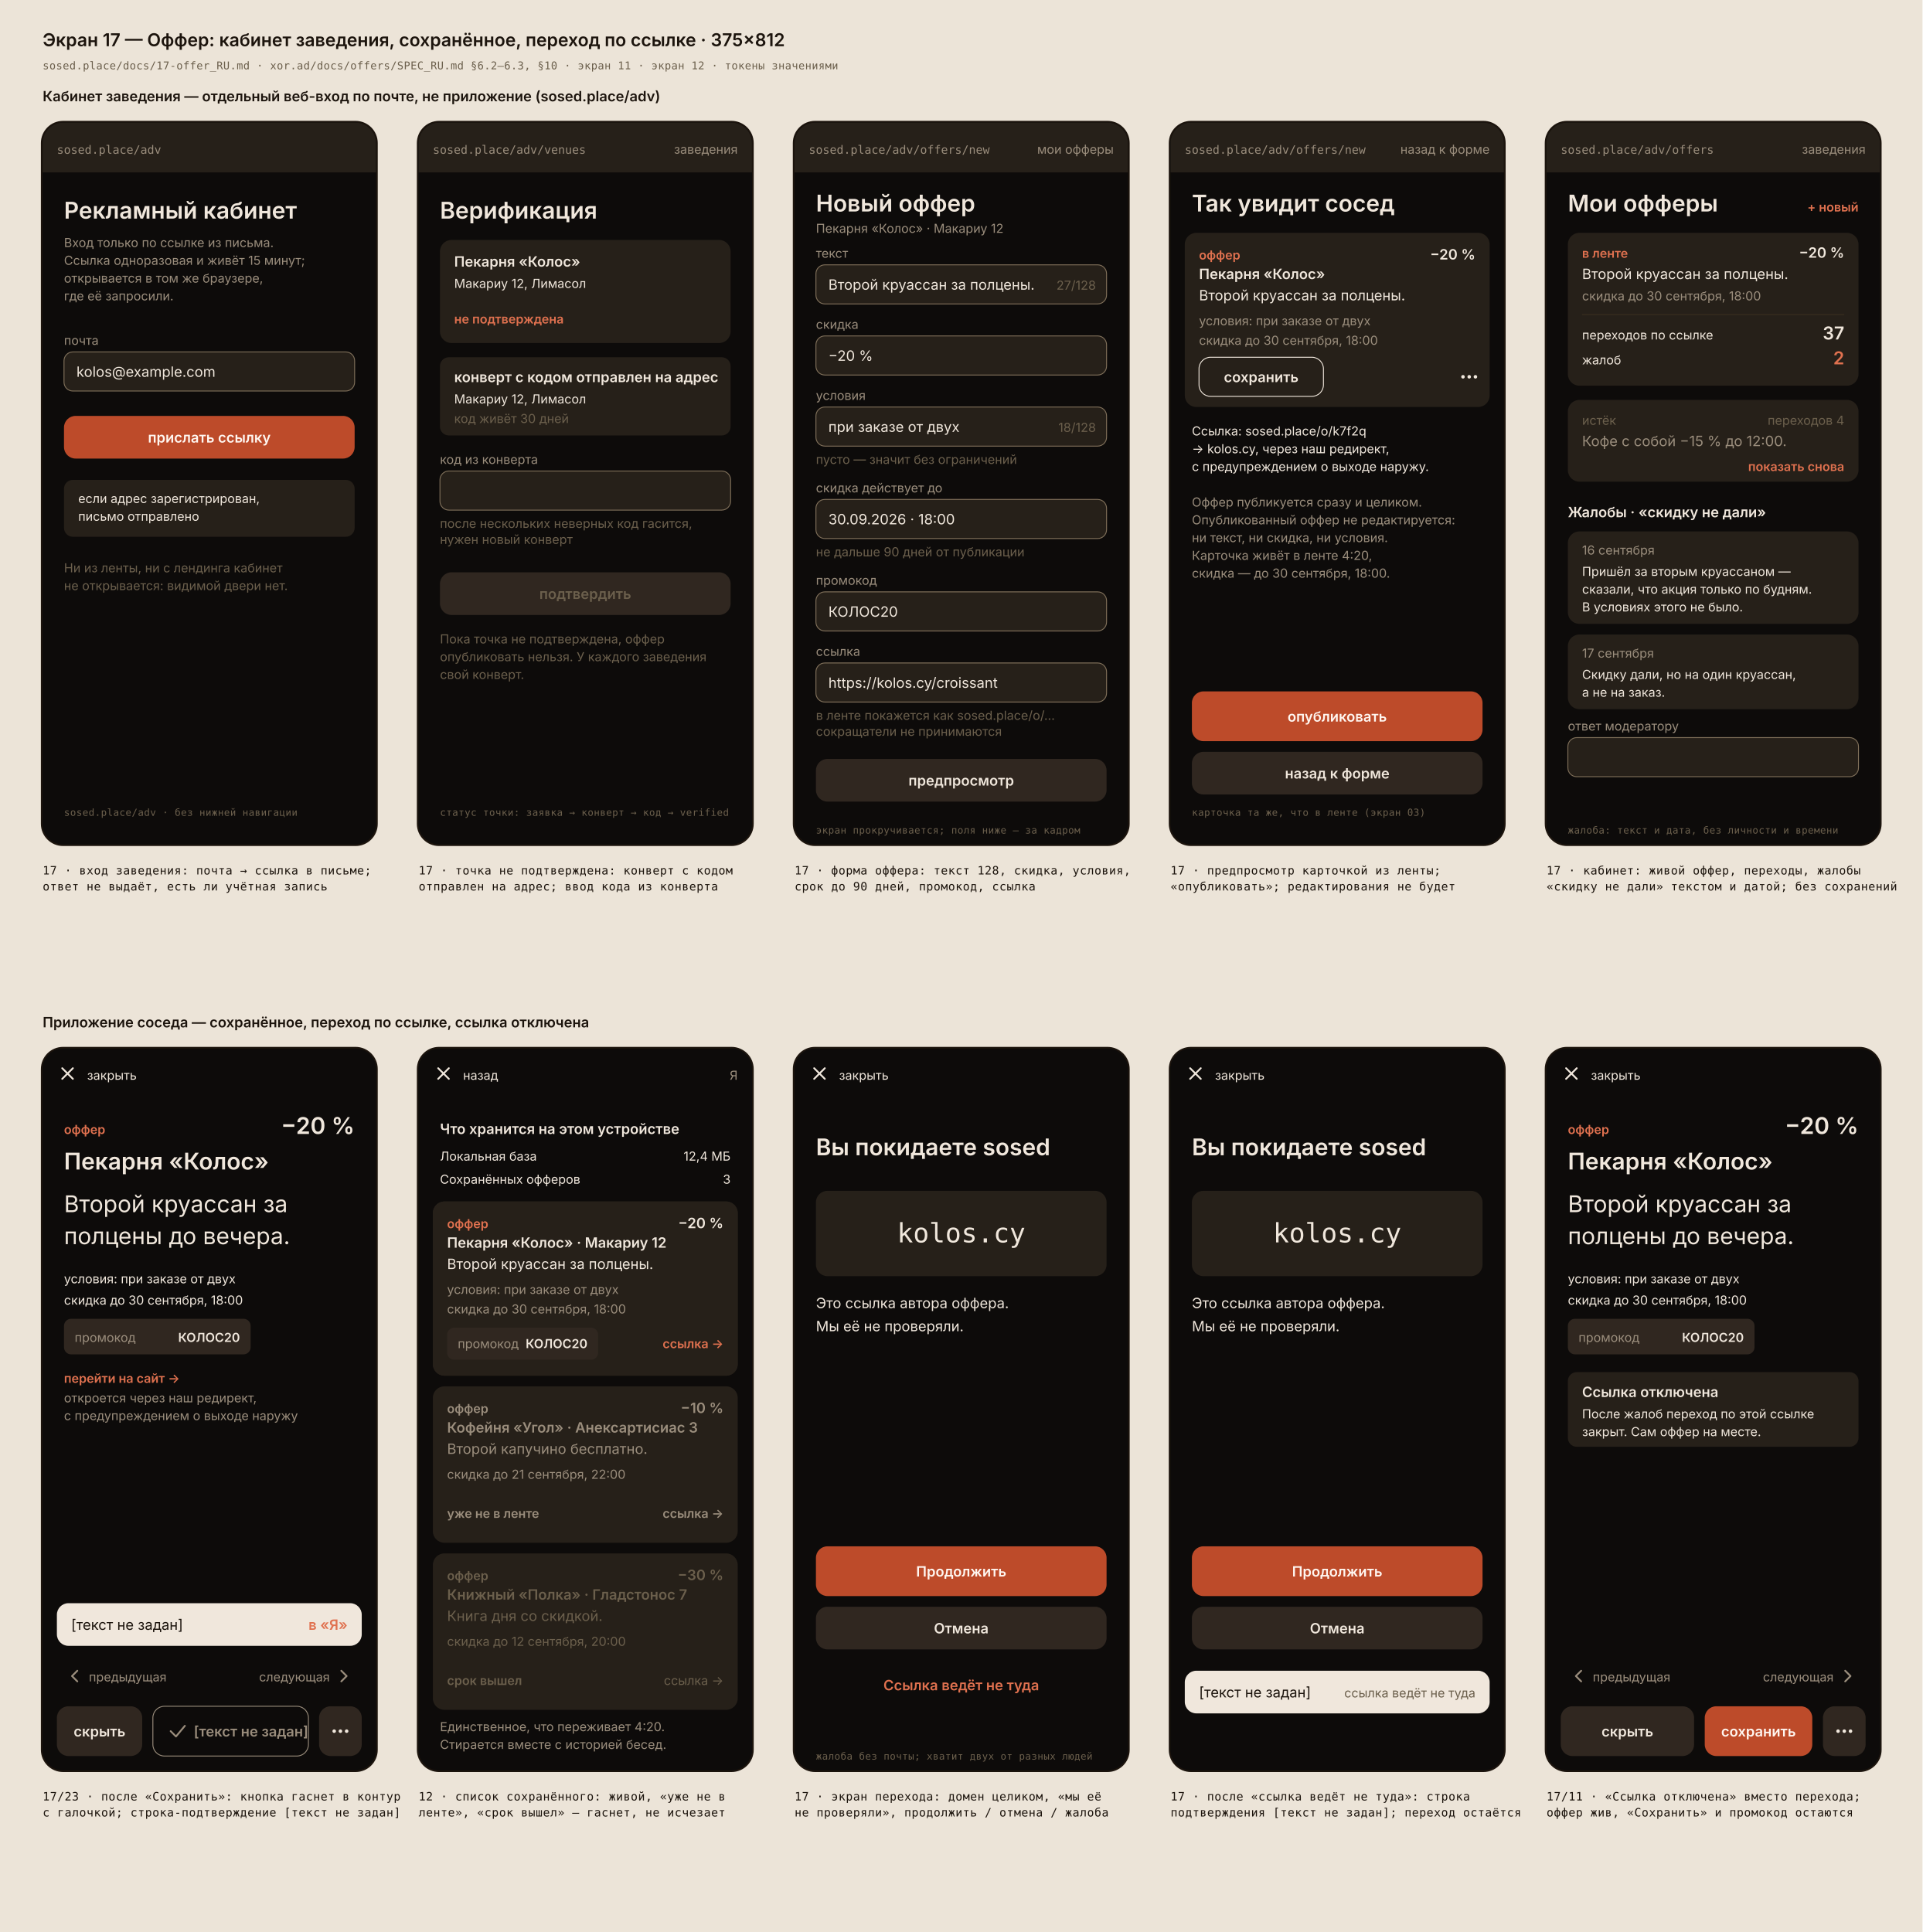
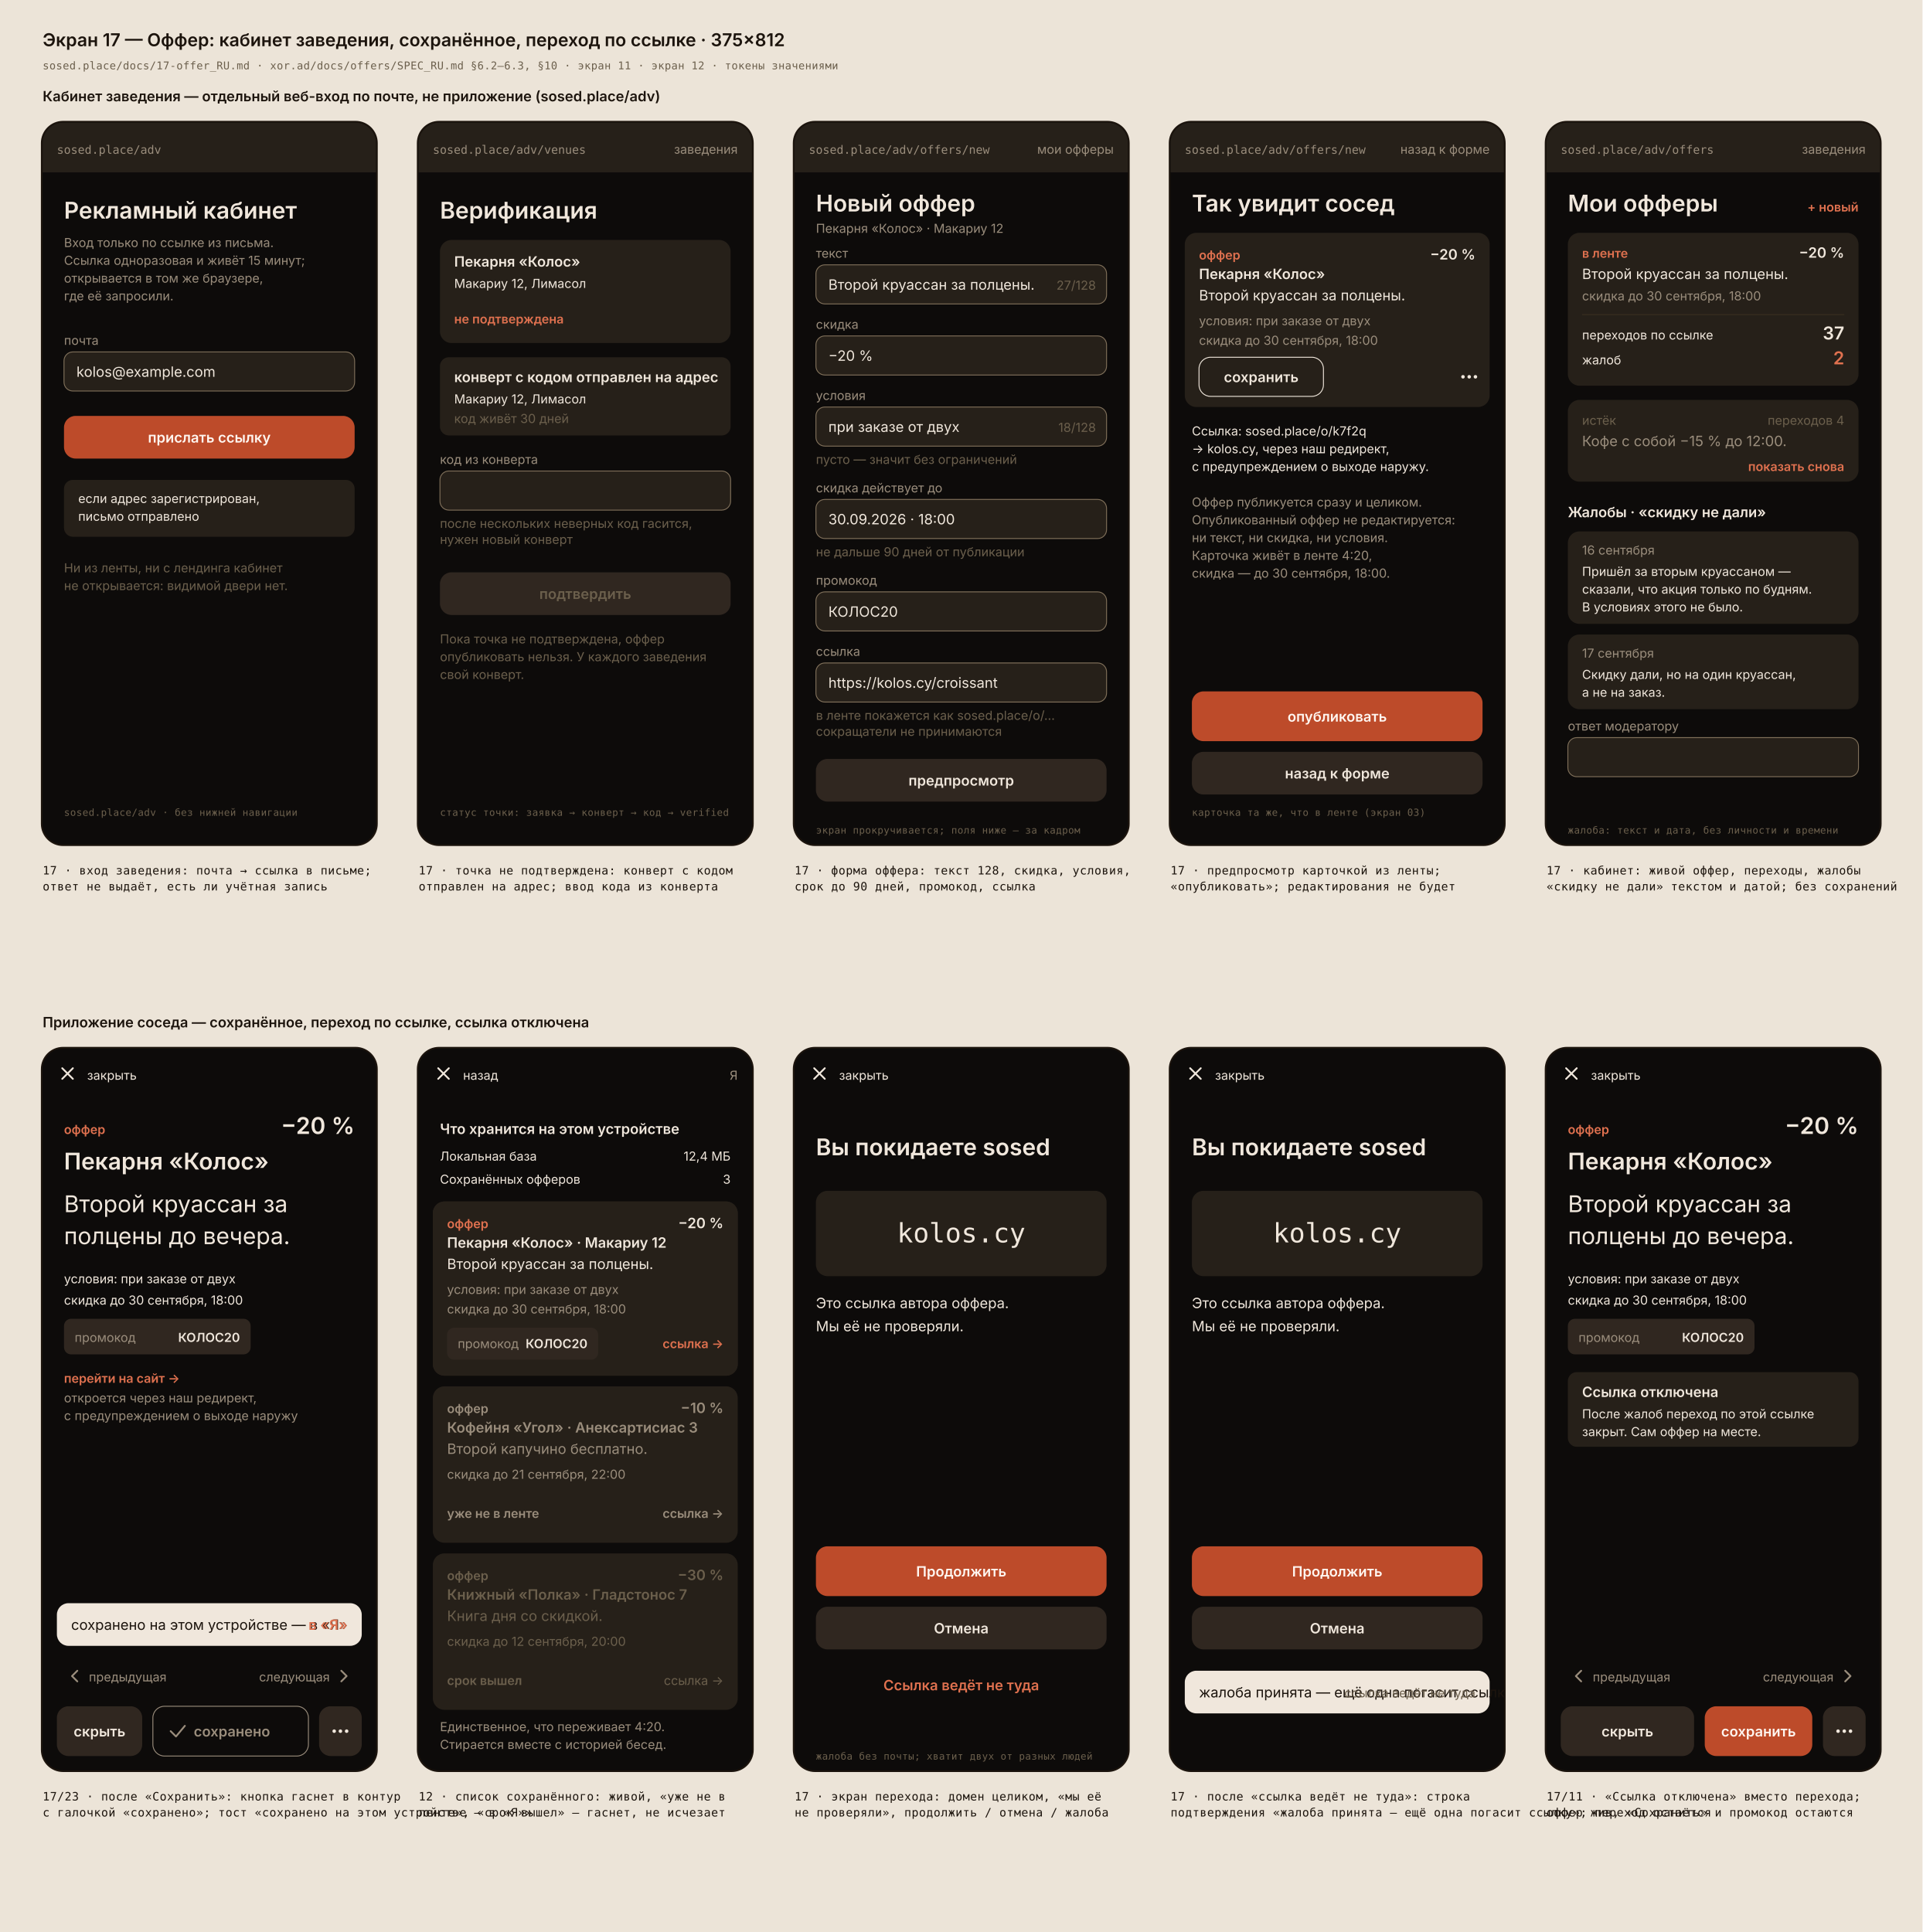
<svg xmlns="http://www.w3.org/2000/svg" width="2163" height="2174" viewBox="0 0 2163 2174">
  <style>
    @font-face { font-family: "Golos Text"; font-weight: 400 600; unicode-range: U+0000-00FF, U+2000-206F, U+2190-21FF, U+2700-27BF;
      src: url(/fonts/q5uCsoe9Lv5t7Meb31EcExN8hA.woff2) format("woff2"); }
    @font-face { font-family: "Golos Text"; font-weight: 400 600; unicode-range: U+0400-04FF;
      src: url(/fonts/q5uCsoe9Lv5t7Meb31EcEx58hLxR.woff2) format("woff2"); }
    @font-face { font-family: "JetBrains Mono"; font-weight: 400;
      src: url(/fonts/tDbv2o-flEEny0FZhsfKu5WU4zr3E_BX0PnT8RD8yKwBNntkaToggR7BYRbKPxDcwg.woff2) format("woff2"); }
    text { font-family: "Golos Text", Inter, system-ui, sans-serif; }
    .t16 { font-size: 16px; fill: #f0e7dc; }
    .t16b { font-size: 16px; font-weight: 600; fill: #f0e7dc; }
    .t14 { font-size: 14px; fill: #9a8d7c; }
    .t14fg { font-size: 14px; fill: #f0e7dc; }
    .t14b { font-size: 14px; font-weight: 600; fill: #f0e7dc; }
    .t18b { font-size: 20px; font-weight: 600; fill: #f0e7dc; }
    .t22b { font-size: 26px; font-weight: 600; fill: #f0e7dc; }
    .big { font-size: 26px; fill: #f0e7dc; }
    .acc { font-size: 14px; font-weight: 600; fill: #e0714f; }
    .domain { font-family: "JetBrains Mono", ui-monospace, monospace; font-size: 30px; fill: #f0e7dc; }
    .mono { font-family: "JetBrains Mono", ui-monospace, monospace; font-size: 13px; fill: #9a8d7c; }
    .cap { font-family: "JetBrains Mono", ui-monospace, monospace; font-size: 11px; fill: #6b5f4c; letter-spacing: 0.3px; }
    .capb { font-family: "JetBrains Mono", ui-monospace, monospace; font-size: 13px; fill: #1c140d; letter-spacing: 0.4px; }
    .sheet-title { font-size: 20px; font-weight: 600; fill: #1c140d; }
    .row-title { font-size: 16px; font-weight: 600; fill: #1c140d; }
</style>
  <rect width="2163" height="2174" style="fill:#ece4d8" />
  <text x="48" y="52" class="sheet-title">Экран 17 — Оффер: кабинет заведения, сохранённое, переход по ссылке · 375×812</text>
  <text x="48" y="78" class="cap" style="font-size:12px">sosed.place/docs/17-offer_RU.md · xor.ad/docs/offers/SPEC_RU.md §6.2–6.3, §10 · экран 11 · экран 12 · токены значениями</text>
  <text x="48" y="114" class="row-title">Кабинет заведения — отдельный веб-вход по почте, не приложение (sosed.place/adv)</text>
  <g transform="translate(48,138)">
    <rect x="-1" y="-1" width="377" height="814" rx="24" style="fill:#0d0b0a;stroke:#1c140d;stroke-width:2" />
    <clipPath id="c48_138">
      <rect x="0" y="0" width="375" height="812" rx="23" />
    </clipPath>
    <g clip-path="url(#c48_138)">
      <rect x="0" y="0" width="375" height="812" style="fill:#0d0b0a" />
      <rect x="0" y="0" width="375" height="56" rx="0" style="fill:#262019" />
      <text x="16" y="35" class="mono" text-anchor="start" style="fill:#9a8d7c">sosed.place/adv</text>
      <text x="24" y="108" class="t22b" text-anchor="start">Рекламный кабинет</text>
      <text x="24" y="140" class="t14" text-anchor="start">Вход только по ссылке из письма.</text>
      <text x="24" y="160" class="t14" text-anchor="start">Ссылка одноразовая и живёт 15 минут;</text>
      <text x="24" y="180" class="t14" text-anchor="start">открывается в том же браузере,</text>
      <text x="24" y="200" class="t14" text-anchor="start">где её запросили.</text>
      <text x="24" y="250" class="t14" text-anchor="start">почта</text>
      <rect x="24" y="258" width="327" height="44" rx="10" style="fill:#262019;stroke:#80705a;stroke-width:1" />
      <text x="38" y="286.0" class="t16" text-anchor="start" style="fill:#f0e7dc">kolos@example.com</text>
      <rect x="24" y="330" width="327" height="48" rx="13" style="fill:#bd4b2a" />
      <text x="187.5" y="360.0" class="t16b" text-anchor="middle" style="fill:#fff6f0">прислать ссылку</text>
      <rect x="24" y="402" width="327" height="64" rx="10" style="fill:#262019" />
      <text x="40" y="428" class="t14fg" text-anchor="start">если адрес зарегистрирован,</text>
      <text x="40" y="448" class="t14fg" text-anchor="start">письмо отправлено</text>
      <text x="24" y="506" class="t14" text-anchor="start" style="fill:#6b5f4c">Ни из ленты, ни с лендинга кабинет</text>
      <text x="24" y="526" class="t14" text-anchor="start" style="fill:#6b5f4c">не открывается: видимой двери нет.</text>
      <text x="24" y="780" class="cap" text-anchor="start">sosed.place/adv · без нижней навигации</text>
    </g>
  </g>
  <text x="48" y="984" class="capb">17 · вход заведения: почта → ссылка в письме;</text>
  <text x="48" y="1002" class="capb">ответ не выдаёт, есть ли учётная запись</text>
  <g transform="translate(471,138)">
    <rect x="-1" y="-1" width="377" height="814" rx="24" style="fill:#0d0b0a;stroke:#1c140d;stroke-width:2" />
    <clipPath id="c471_138">
      <rect x="0" y="0" width="375" height="812" rx="23" />
    </clipPath>
    <g clip-path="url(#c471_138)">
      <rect x="0" y="0" width="375" height="812" style="fill:#0d0b0a" />
      <rect x="0" y="0" width="375" height="56" rx="0" style="fill:#262019" />
      <text x="16" y="35" class="mono" text-anchor="start" style="fill:#9a8d7c">sosed.place/adv/venues</text>
      <text x="359" y="35" class="t14" text-anchor="end">заведения</text>
      <text x="24" y="108" class="t22b" text-anchor="start">Верификация</text>
      <rect x="24" y="132" width="327" height="116" rx="13" style="fill:#262019" />
      <text x="40" y="162" class="t16b" text-anchor="start">Пекарня «Колос»</text>
      <text x="40" y="186" class="t14fg" text-anchor="start">Макариу 12, Лимасол</text>
      <text x="40" y="226" class="t14b" text-anchor="start" style="fill:#e0714f">не подтверждена</text>
      <rect x="24" y="264" width="327" height="88" rx="10" style="fill:#262019" />
      <text x="40" y="292" class="t16b" text-anchor="start">конверт с кодом отправлен на адрес</text>
      <text x="40" y="316" class="t14fg" text-anchor="start">Макариу 12, Лимасол</text>
      <text x="40" y="338" class="t14" text-anchor="start" style="fill:#6b5f4c">код живёт 30 дней</text>
      <text x="24" y="384" class="t14" text-anchor="start">код из конверта</text>
      <rect x="24" y="392" width="327" height="44" rx="10" style="fill:#262019;stroke:#80705a;stroke-width:1" />
      <text x="38" y="420.0" class="t16" text-anchor="start" style="fill:#f0e7dc" />
      <text x="24" y="456" class="t14" text-anchor="start" style="fill:#6b5f4c">после нескольких неверных код гасится,</text>
      <text x="24" y="474" class="t14" text-anchor="start" style="fill:#6b5f4c">нужен новый конверт</text>
      <rect x="24" y="506" width="327" height="48" rx="13" style="fill:#302720" />
      <text x="187.5" y="536.0" class="t16b" text-anchor="middle" style="fill:#6b5f4c">подтвердить</text>
      <text x="24" y="586" class="t14" text-anchor="start" style="fill:#6b5f4c">Пока точка не подтверждена, оффер</text>
      <text x="24" y="606" class="t14" text-anchor="start" style="fill:#6b5f4c">опубликовать нельзя. У каждого заведения</text>
      <text x="24" y="626" class="t14" text-anchor="start" style="fill:#6b5f4c">свой конверт.</text>
      <text x="24" y="780" class="cap" text-anchor="start">статус точки: заявка → конверт → код → verified</text>
    </g>
  </g>
  <text x="471" y="984" class="capb">17 · точка не подтверждена: конверт с кодом</text>
  <text x="471" y="1002" class="capb">отправлен на адрес; ввод кода из конверта</text>
  <g transform="translate(894,138)">
    <rect x="-1" y="-1" width="377" height="814" rx="24" style="fill:#0d0b0a;stroke:#1c140d;stroke-width:2" />
    <clipPath id="c894_138">
      <rect x="0" y="0" width="375" height="812" rx="23" />
    </clipPath>
    <g clip-path="url(#c894_138)">
      <rect x="0" y="0" width="375" height="812" style="fill:#0d0b0a" />
      <rect x="0" y="0" width="375" height="56" rx="0" style="fill:#262019" />
      <text x="16" y="35" class="mono" text-anchor="start" style="fill:#9a8d7c">sosed.place/adv/offers/new</text>
      <text x="359" y="35" class="t14" text-anchor="end">мои офферы</text>
      <text x="24" y="100" class="t22b" text-anchor="start">Новый оффер</text>
      <text x="24" y="124" class="t14" text-anchor="start">Пекарня «Колос» · Макариу 12</text>
      <text x="24" y="152" class="t14" text-anchor="start">текст</text>
      <rect x="24" y="160" width="327" height="44" rx="10" style="fill:#262019;stroke:#80705a;stroke-width:1" />
      <text x="38" y="188.0" class="t16" text-anchor="start" style="fill:#f0e7dc">Второй круассан за полцены.</text>
      <text x="339" y="188.0" class="t14" text-anchor="end" style="fill:#6b5f4c">27/128</text>
      <text x="24" y="232" class="t14" text-anchor="start">скидка</text>
      <rect x="24" y="240" width="327" height="44" rx="10" style="fill:#262019;stroke:#80705a;stroke-width:1" />
      <text x="38" y="268.0" class="t16" text-anchor="start" style="fill:#f0e7dc">−20 %</text>
      <text x="24" y="312" class="t14" text-anchor="start">условия</text>
      <rect x="24" y="320" width="327" height="44" rx="10" style="fill:#262019;stroke:#80705a;stroke-width:1" />
      <text x="38" y="348.0" class="t16" text-anchor="start" style="fill:#f0e7dc">при заказе от двух</text>
      <text x="339" y="348.0" class="t14" text-anchor="end" style="fill:#6b5f4c">18/128</text>
      <text x="24" y="384" class="t14" text-anchor="start" style="fill:#6b5f4c">пусто — значит без ограничений</text>
      <text x="24" y="416" class="t14" text-anchor="start">скидка действует до</text>
      <rect x="24" y="424" width="327" height="44" rx="10" style="fill:#262019;stroke:#80705a;stroke-width:1" />
      <text x="38" y="452.0" class="t16" text-anchor="start" style="fill:#f0e7dc">30.09.2026 · 18:00</text>
      <text x="24" y="488" class="t14" text-anchor="start" style="fill:#6b5f4c">не дальше 90 дней от публикации</text>
      <text x="24" y="520" class="t14" text-anchor="start">промокод</text>
      <rect x="24" y="528" width="327" height="44" rx="10" style="fill:#262019;stroke:#80705a;stroke-width:1" />
      <text x="38" y="556.0" class="t16" text-anchor="start" style="fill:#f0e7dc">КОЛОС20</text>
      <text x="24" y="600" class="t14" text-anchor="start">ссылка</text>
      <rect x="24" y="608" width="327" height="44" rx="10" style="fill:#262019;stroke:#80705a;stroke-width:1" />
      <text x="38" y="636.0" class="t16" text-anchor="start" style="fill:#f0e7dc">https://kolos.cy/croissant</text>
      <text x="24" y="672" class="t14" text-anchor="start" style="fill:#6b5f4c">в ленте покажется как sosed.place/o/…</text>
      <text x="24" y="690" class="t14" text-anchor="start" style="fill:#6b5f4c">сокращатели не принимаются</text>
      <rect x="24" y="716" width="327" height="48" rx="13" style="fill:#302720" />
      <text x="187.5" y="746.0" class="t16b" text-anchor="middle">предпросмотр</text>
      <text x="24" y="800" class="cap" text-anchor="start">экран прокручивается; поля ниже — за кадром</text>
    </g>
  </g>
  <text x="894" y="984" class="capb">17 · форма оффера: текст 128, скидка, условия,</text>
  <text x="894" y="1002" class="capb">срок до 90 дней, промокод, ссылка</text>
  <g transform="translate(1317,138)">
    <rect x="-1" y="-1" width="377" height="814" rx="24" style="fill:#0d0b0a;stroke:#1c140d;stroke-width:2" />
    <clipPath id="c1317_138">
      <rect x="0" y="0" width="375" height="812" rx="23" />
    </clipPath>
    <g clip-path="url(#c1317_138)">
      <rect x="0" y="0" width="375" height="812" style="fill:#0d0b0a" />
      <rect x="0" y="0" width="375" height="56" rx="0" style="fill:#262019" />
      <text x="16" y="35" class="mono" text-anchor="start" style="fill:#9a8d7c">sosed.place/adv/offers/new</text>
      <text x="359" y="35" class="t14" text-anchor="end">назад к форме</text>
      <text x="24" y="100" class="t22b" text-anchor="start">Так увидит сосед</text>
      <rect x="16" y="124" width="343" height="196" rx="13" style="fill:#262019" />
      <text x="32" y="154" class="acc" text-anchor="start" style="fill:#e0714f">оффер</text>
      <text x="343" y="154" class="t16b" text-anchor="end" style="fill:#f0e7dc">−20 %</text>
      <text x="32" y="176" class="t16b" text-anchor="start" style="fill:#f0e7dc">Пекарня «Колос»</text>
      <text x="32" y="200" class="t16" text-anchor="start" style="fill:#f0e7dc">Второй круассан за полцены.</text>
      <text x="32" y="228" class="t14" text-anchor="start" style="fill:#9a8d7c">условия: при заказе от двух</text>
      <text x="32" y="250" class="t14" text-anchor="start" style="fill:#9a8d7c">скидка до 30 сентября, 18:00</text>
      <rect x="32" y="264" width="140" height="44" rx="13" style="fill:none;stroke:#f0e7dc;stroke-width:1" />
      <text x="102.0" y="292.0" class="t16b" text-anchor="middle">сохранить</text>
      <circle cx="329" cy="286" r="2" style="fill:#f0e7dc" />
      <circle cx="336" cy="286" r="2" style="fill:#f0e7dc" />
      <circle cx="343" cy="286" r="2" style="fill:#f0e7dc" />
      <text x="24" y="352" class="t14fg" text-anchor="start">Ссылка: sosed.place/o/k7f2q</text>
      <text x="24" y="372" class="t14fg" text-anchor="start">→ kolos.cy, через наш редирект,</text>
      <text x="24" y="392" class="t14fg" text-anchor="start">с предупреждением о выходе наружу.</text>
      <text x="24" y="432" class="t14" text-anchor="start" style="fill:#9a8d7c">Оффер публикуется сразу и целиком.</text>
      <text x="24" y="452" class="t14" text-anchor="start" style="fill:#9a8d7c">Опубликованный оффер не редактируется:</text>
      <text x="24" y="472" class="t14" text-anchor="start" style="fill:#9a8d7c">ни текст, ни скидка, ни условия.</text>
      <text x="24" y="492" class="t14" text-anchor="start" style="fill:#9a8d7c">Карточка живёт в ленте 4:20,</text>
      <text x="24" y="512" class="t14" text-anchor="start" style="fill:#9a8d7c">скидка — до 30 сентября, 18:00.</text>
      <rect x="24" y="640" width="327" height="56" rx="13" style="fill:#bd4b2a" />
      <text x="187.5" y="674.0" class="t16b" text-anchor="middle" style="fill:#fff6f0">опубликовать</text>
      <rect x="24" y="708" width="327" height="48" rx="13" style="fill:#302720" />
      <text x="187.5" y="738.0" class="t16b" text-anchor="middle">назад к форме</text>
      <text x="24" y="780" class="cap" text-anchor="start">карточка та же, что в ленте (экран 03)</text>
    </g>
  </g>
  <text x="1317" y="984" class="capb">17 · предпросмотр карточкой из ленты;</text>
  <text x="1317" y="1002" class="capb">«опубликовать»; редактирования не будет</text>
  <g transform="translate(1740,138)">
    <rect x="-1" y="-1" width="377" height="814" rx="24" style="fill:#0d0b0a;stroke:#1c140d;stroke-width:2" />
    <clipPath id="c1740_138">
      <rect x="0" y="0" width="375" height="812" rx="23" />
    </clipPath>
    <g clip-path="url(#c1740_138)">
      <rect x="0" y="0" width="375" height="812" style="fill:#0d0b0a" />
      <rect x="0" y="0" width="375" height="56" rx="0" style="fill:#262019" />
      <text x="16" y="35" class="mono" text-anchor="start" style="fill:#9a8d7c">sosed.place/adv/offers</text>
      <text x="359" y="35" class="t14" text-anchor="end">заведения</text>
      <text x="24" y="100" class="t22b" text-anchor="start">Мои офферы</text>
      <text x="351" y="100" class="acc" text-anchor="end">+ новый</text>
      <rect x="24" y="124" width="327" height="172" rx="13" style="fill:#262019" />
      <text x="40" y="152" class="acc" text-anchor="start">в ленте</text>
      <text x="335" y="152" class="t16b" text-anchor="end">−20 %</text>
      <text x="40" y="176" class="t16" text-anchor="start">Второй круассан за полцены.</text>
      <text x="40" y="200" class="t14" text-anchor="start">скидка до 30 сентября, 18:00</text>
      <line x1="40" y1="216" x2="335" y2="216" style="stroke:#3a2e20;stroke-width:1" />
      <text x="40" y="244" class="t14fg" text-anchor="start">переходов по ссылке</text>
      <text x="335" y="244" class="t18b" text-anchor="end">37</text>
      <text x="40" y="272" class="t14fg" text-anchor="start">жалоб</text>
      <text x="335" y="272" class="t18b" text-anchor="end" style="fill:#e0714f">2</text>
      <rect x="24" y="312" width="327" height="92" rx="13" style="fill:#262019" />
      <text x="40" y="340" class="t14" text-anchor="start" style="fill:#6b5f4c">истёк</text>
      <text x="335" y="340" class="t14" text-anchor="end" style="fill:#6b5f4c">переходов 4</text>
      <text x="40" y="364" class="t16" text-anchor="start" style="fill:#9a8d7c">Кофе с собой −15 % до 12:00.</text>
      <text x="335" y="392" class="acc" text-anchor="end">показать снова</text>
      <text x="24" y="444" class="t16b" text-anchor="start">Жалобы · «скидку не дали»</text>
      <rect x="24" y="460" width="327" height="104" rx="13" style="fill:#262019" />
      <text x="40" y="486" class="t14" text-anchor="start">16 сентября</text>
      <text x="40" y="510" class="t14fg" text-anchor="start">Пришёл за вторым круассаном —</text>
      <text x="40" y="530" class="t14fg" text-anchor="start">сказали, что акция только по будням.</text>
      <text x="40" y="550" class="t14fg" text-anchor="start">В условиях этого не было.</text>
      <rect x="24" y="576" width="327" height="84" rx="13" style="fill:#262019" />
      <text x="40" y="602" class="t14" text-anchor="start">17 сентября</text>
      <text x="40" y="626" class="t14fg" text-anchor="start">Скидку дали, но на один круассан,</text>
      <text x="40" y="646" class="t14fg" text-anchor="start">а не на заказ.</text>
      <text x="24" y="684" class="t14" text-anchor="start">ответ модератору</text>
      <rect x="24" y="692" width="327" height="44" rx="10" style="fill:#262019;stroke:#80705a;stroke-width:1" />
      <text x="38" y="720.0" class="t16" text-anchor="start" style="fill:#6b5f4c" />
      <text x="24" y="800" class="cap" text-anchor="start">жалоба: текст и дата, без личности и времени</text>
    </g>
  </g>
  <text x="1740" y="984" class="capb">17 · кабинет: живой оффер, переходы, жалобы</text>
  <text x="1740" y="1002" class="capb">«скидку не дали» текстом и датой; без сохранений</text>
  <text x="48" y="1156" class="row-title">Приложение соседа — сохранённое, переход по ссылке, ссылка отключена</text>
  <g transform="translate(48,1180)">
    <rect x="-1" y="-1" width="377" height="814" rx="24" style="fill:#0d0b0a;stroke:#1c140d;stroke-width:2" />
    <clipPath id="c48_1180">
      <rect x="0" y="0" width="375" height="812" rx="23" />
    </clipPath>
    <g clip-path="url(#c48_1180)">
      <rect x="0" y="0" width="375" height="812" style="fill:#0d0b0a" />
      <rect x="0" y="0" width="375" height="56" rx="0" style="fill:#0d0b0a" />
      <path d="M22 22 L34 34 M34 22 L22 34" style="stroke:#f0e7dc;stroke-width:2;stroke-linecap:round" />
      <text x="50" y="35" class="t14fg" text-anchor="start">закрыть</text>
      <text x="24" y="96" class="acc" text-anchor="start">оффер</text>
      <text x="351" y="96" class="t22b" text-anchor="end">−20 %</text>
      <text x="24" y="136" class="t22b" text-anchor="start">Пекарня «Колос»</text>
      <text x="24" y="184" class="big" text-anchor="start">Второй круассан за</text>
      <text x="24" y="220" class="big" text-anchor="start">полцены до вечера.</text>
      <text x="24" y="264" class="t14fg" text-anchor="start">условия: при заказе от двух</text>
      <text x="24" y="288" class="t14fg" text-anchor="start">скидка до 30 сентября, 18:00</text>
      <rect x="24" y="304" width="210" height="40" rx="8" style="fill:#302720" />
      <text x="36" y="330" class="t14" text-anchor="start">промокод</text>
      <text x="222" y="330" class="t14b" text-anchor="end">КОЛОС20</text>
      <text x="24" y="376" class="acc" text-anchor="start">перейти на сайт →</text>
      <text x="24" y="398" class="t14" text-anchor="start">откроется через наш редирект,</text>
      <text x="24" y="418" class="t14" text-anchor="start">с предупреждением о выходе наружу</text>
      <rect x="16" y="624" width="343" height="48" rx="13" style="fill:#f0e7dc" />
-       <text x="32" y="654" class="t16" text-anchor="start" style="fill:#1c140d">[текст не задан]</text>
+       <text x="32" y="654" class="t16" text-anchor="start" style="fill:#1c140d">сохранено на этом устройстве — в «Я»</text>
      <text x="343" y="654" class="t16b" text-anchor="end" style="fill:#e0714f">в «Я»</text>
      <rect x="16" y="684" width="160" height="44" rx="8" style="fill:none" />
      <path d="M39 700 L33 706 L39 712" style="fill:none;stroke:#9a8d7c;stroke-width:2;stroke-linecap:round;stroke-linejoin:round" />
      <text x="52" y="712" class="t14" text-anchor="start">предыдущая</text>
      <text x="323" y="712" class="t14" text-anchor="end">следующая</text>
      <path d="M336 700 L342 706 L336 712" style="fill:none;stroke:#9a8d7c;stroke-width:2;stroke-linecap:round;stroke-linejoin:round" />
      <rect x="16" y="740" width="96" height="56" rx="13" style="fill:#302720" />
      <text x="64.0" y="774.0" class="t16b" text-anchor="middle">скрыть</text>
      <rect x="124" y="740" width="175" height="56" rx="13" style="fill:none;stroke:#9a8d7c;stroke-width:1" />
      <path d="M144 768.0 L150 774.0 L160 762.0" style="fill:none;stroke:#9a8d7c;stroke-width:2;stroke-linecap:round;stroke-linejoin:round" />
-       <text x="170" y="774.0" class="t16b" text-anchor="start" style="fill:#9a8d7c">[текст не задан]</text>
+       <text x="170" y="774.0" class="t16b" text-anchor="start" style="fill:#9a8d7c">сохранено</text>
      <rect x="311" y="740" width="48" height="56" rx="13" style="fill:#302720" />
      <circle cx="328" cy="768" r="2" style="fill:#f0e7dc" />
      <circle cx="335" cy="768" r="2" style="fill:#f0e7dc" />
      <circle cx="342" cy="768" r="2" style="fill:#f0e7dc" />
    </g>
  </g>
  <text x="48" y="2026" class="capb">17/23 · после «Сохранить»: кнопка гаснет в контур</text>
-   <text x="48" y="2044" class="capb">с галочкой; строка-подтверждение [текст не задан]</text>
+   <text x="48" y="2044" class="capb">с галочкой «сохранено»; тост «сохранено на этом устройстве — в «Я»»</text>
  <g transform="translate(471,1180)">
    <rect x="-1" y="-1" width="377" height="814" rx="24" style="fill:#0d0b0a;stroke:#1c140d;stroke-width:2" />
    <clipPath id="c471_1180">
      <rect x="0" y="0" width="375" height="812" rx="23" />
    </clipPath>
    <g clip-path="url(#c471_1180)">
      <rect x="0" y="0" width="375" height="812" style="fill:#0d0b0a" />
      <rect x="0" y="0" width="375" height="56" rx="0" style="fill:#0d0b0a" />
      <path d="M22 22 L34 34 M34 22 L22 34" style="stroke:#f0e7dc;stroke-width:2;stroke-linecap:round" />
      <text x="50" y="35" class="t14fg" text-anchor="start">назад</text>
      <text x="359" y="35" class="t14" text-anchor="end">Я</text>
      <text x="24" y="96" class="t16b" text-anchor="start">Что хранится на этом устройстве</text>
      <text x="24" y="126" class="t14fg" text-anchor="start">Локальная база</text>
      <text x="351" y="126" class="t14fg" text-anchor="end">12,4 МБ</text>
      <text x="24" y="152" class="t14fg" text-anchor="start">Сохранённых офферов</text>
      <text x="351" y="152" class="t14fg" text-anchor="end">3</text>
      <rect x="16" y="172" width="343" height="196" rx="13" style="fill:#262019" />
      <text x="32" y="202" class="acc" text-anchor="start" style="fill:#e0714f">оффер</text>
      <text x="343" y="202" class="t16b" text-anchor="end" style="fill:#f0e7dc">−20 %</text>
      <text x="32" y="224" class="t16b" text-anchor="start" style="fill:#f0e7dc">Пекарня «Колос»</text>
      <text x="32" y="248" class="t16" text-anchor="start" style="fill:#f0e7dc">Второй круассан за полцены.</text>
      <text x="32" y="276" class="t14" text-anchor="start" style="fill:#9a8d7c">условия: при заказе от двух</text>
      <text x="32" y="298" class="t14" text-anchor="start" style="fill:#9a8d7c">скидка до 30 сентября, 18:00</text>
      <rect x="32" y="312" width="140" height="44" rx="13" style="fill:none;stroke:#f0e7dc;stroke-width:1" />
      <text x="102.0" y="340.0" class="t16b" text-anchor="middle">сохранить</text>
      <circle cx="329" cy="334" r="2" style="fill:#f0e7dc" />
      <circle cx="336" cy="334" r="2" style="fill:#f0e7dc" />
      <rect x="16" y="172" width="343" height="196" rx="13" style="fill:#262019" />
      <text x="32" y="202" class="acc" text-anchor="start">оффер</text>
      <text x="343" y="202" class="t16b" text-anchor="end">−20 %</text>
      <text x="32" y="224" class="t16b" text-anchor="start">Пекарня «Колос» · Макариу 12</text>
      <text x="32" y="248" class="t16" text-anchor="start">Второй круассан за полцены.</text>
      <text x="32" y="276" class="t14" text-anchor="start">условия: при заказе от двух</text>
      <text x="32" y="298" class="t14" text-anchor="start">скидка до 30 сентября, 18:00</text>
      <rect x="32" y="314" width="170" height="36" rx="8" style="fill:#302720" />
      <text x="44" y="337" class="t14" text-anchor="start">промокод</text>
      <text x="190" y="337" class="t14b" text-anchor="end">КОЛОС20</text>
      <text x="343" y="337" class="acc" text-anchor="end">ссылка →</text>
      <rect x="16" y="380" width="343" height="176" rx="13" style="fill:#262019" />
      <text x="32" y="410" class="acc" text-anchor="start" style="fill:#9a8d7c">оффер</text>
      <text x="343" y="410" class="t16b" text-anchor="end" style="fill:#9a8d7c">−10 %</text>
      <text x="32" y="432" class="t16b" text-anchor="start" style="fill:#9a8d7c">Кофейня «Угол» · Анексартисиас 3</text>
      <text x="32" y="456" class="t16" text-anchor="start" style="fill:#9a8d7c">Второй капучино бесплатно.</text>
      <text x="32" y="484" class="t14" text-anchor="start">скидка до 21 сентября, 22:00</text>
      <text x="32" y="528" class="t14b" text-anchor="start" style="fill:#9a8d7c">уже не в ленте</text>
      <text x="343" y="528" class="acc" text-anchor="end" style="fill:#9a8d7c">ссылка →</text>
      <rect x="16" y="568" width="343" height="176" rx="13" style="fill:#262019" />
      <text x="32" y="598" class="acc" text-anchor="start" style="fill:#6b5f4c">оффер</text>
      <text x="343" y="598" class="t16b" text-anchor="end" style="fill:#6b5f4c">−30 %</text>
      <text x="32" y="620" class="t16b" text-anchor="start" style="fill:#6b5f4c">Книжный «Полка» · Гладстонос 7</text>
      <text x="32" y="644" class="t16" text-anchor="start" style="fill:#6b5f4c">Книга дня со скидкой.</text>
      <text x="32" y="672" class="t14" text-anchor="start" style="fill:#6b5f4c">скидка до 12 сентября, 20:00</text>
      <text x="32" y="716" class="t14b" text-anchor="start" style="fill:#6b5f4c">срок вышел</text>
      <text x="343" y="716" class="t14" text-anchor="end" style="fill:#6b5f4c">ссылка →</text>
      <text x="24" y="768" class="t14" text-anchor="start">Единственное, что переживает 4:20.</text>
      <text x="24" y="788" class="t14" text-anchor="start">Стирается вместе с историей бесед.</text>
    </g>
  </g>
  <text x="471" y="2026" class="capb">12 · список сохранённого: живой, «уже не в</text>
  <text x="471" y="2044" class="capb">ленте», «срок вышел» — гаснет, не исчезает</text>
  <g transform="translate(894,1180)">
    <rect x="-1" y="-1" width="377" height="814" rx="24" style="fill:#0d0b0a;stroke:#1c140d;stroke-width:2" />
    <clipPath id="c894_1180">
      <rect x="0" y="0" width="375" height="812" rx="23" />
    </clipPath>
    <g clip-path="url(#c894_1180)">
      <rect x="0" y="0" width="375" height="812" style="fill:#0d0b0a" />
      <rect x="0" y="0" width="375" height="56" rx="0" style="fill:#0d0b0a" />
      <path d="M22 22 L34 34 M34 22 L22 34" style="stroke:#f0e7dc;stroke-width:2;stroke-linecap:round" />
      <text x="50" y="35" class="t14fg" text-anchor="start">закрыть</text>
      <text x="24" y="120" class="t22b" text-anchor="start">Вы покидаете sosed</text>
      <rect x="24" y="160" width="327" height="96" rx="13" style="fill:#262019" />
      <text x="187.5" y="218" class="domain" text-anchor="middle">kolos.cy</text>
      <text x="24" y="292" class="t16" text-anchor="start">Это ссылка автора оффера.</text>
      <text x="24" y="318" class="t16" text-anchor="start">Мы её не проверяли.</text>
      <rect x="24" y="560" width="327" height="56" rx="13" style="fill:#bd4b2a" />
      <text x="187.5" y="594.0" class="t16b" text-anchor="middle" style="fill:#fff6f0">Продолжить</text>
      <rect x="24" y="628" width="327" height="48" rx="13" style="fill:#302720" />
      <text x="187.5" y="658.0" class="t16b" text-anchor="middle">Отмена</text>
      <text x="187.5" y="722" class="t16b" text-anchor="middle" style="fill:#e0714f">Ссылка ведёт не туда</text>
      <text x="24" y="800" class="cap" text-anchor="start">жалоба без почты; хватит двух от разных людей</text>
    </g>
  </g>
  <text x="894" y="2026" class="capb">17 · экран перехода: домен целиком, «мы её</text>
  <text x="894" y="2044" class="capb">не проверяли», продолжить / отмена / жалоба</text>
  <g transform="translate(1317,1180)">
    <rect x="-1" y="-1" width="377" height="814" rx="24" style="fill:#0d0b0a;stroke:#1c140d;stroke-width:2" />
    <clipPath id="c1317_1180">
      <rect x="0" y="0" width="375" height="812" rx="23" />
    </clipPath>
    <g clip-path="url(#c1317_1180)">
      <rect x="0" y="0" width="375" height="812" style="fill:#0d0b0a" />
      <rect x="0" y="0" width="375" height="56" rx="0" style="fill:#0d0b0a" />
      <path d="M22 22 L34 34 M34 22 L22 34" style="stroke:#f0e7dc;stroke-width:2;stroke-linecap:round" />
      <text x="50" y="35" class="t14fg" text-anchor="start">закрыть</text>
      <text x="24" y="120" class="t22b" text-anchor="start">Вы покидаете sosed</text>
      <rect x="24" y="160" width="327" height="96" rx="13" style="fill:#262019" />
      <text x="187.5" y="218" class="domain" text-anchor="middle">kolos.cy</text>
      <text x="24" y="292" class="t16" text-anchor="start">Это ссылка автора оффера.</text>
      <text x="24" y="318" class="t16" text-anchor="start">Мы её не проверяли.</text>
      <rect x="24" y="560" width="327" height="56" rx="13" style="fill:#bd4b2a" />
      <text x="187.5" y="594.0" class="t16b" text-anchor="middle" style="fill:#fff6f0">Продолжить</text>
      <rect x="24" y="628" width="327" height="48" rx="13" style="fill:#302720" />
      <text x="187.5" y="658.0" class="t16b" text-anchor="middle">Отмена</text>
      <rect x="16" y="700" width="343" height="48" rx="13" style="fill:#f0e7dc" />
-       <text x="32" y="730" class="t16" text-anchor="start" style="fill:#1c140d">[текст не задан]</text>
+       <text x="32" y="730" class="t16" text-anchor="start" style="fill:#1c140d">жалоба принята — ещё одна погасит ссылку</text>
      <text x="343" y="730" class="t14" text-anchor="end" style="fill:#6b5f4c">ссылка ведёт не туда</text>
    </g>
  </g>
  <text x="1317" y="2026" class="capb">17 · после «ссылка ведёт не туда»: строка</text>
-   <text x="1317" y="2044" class="capb">подтверждения [текст не задан]; переход остаётся</text>
+   <text x="1317" y="2044" class="capb">подтверждения «жалоба принята — ещё одна погасит ссылку»; переход остаётся</text>
  <g transform="translate(1740,1180)">
    <rect x="-1" y="-1" width="377" height="814" rx="24" style="fill:#0d0b0a;stroke:#1c140d;stroke-width:2" />
    <clipPath id="c1740_1180">
      <rect x="0" y="0" width="375" height="812" rx="23" />
    </clipPath>
    <g clip-path="url(#c1740_1180)">
      <rect x="0" y="0" width="375" height="812" style="fill:#0d0b0a" />
      <rect x="0" y="0" width="375" height="56" rx="0" style="fill:#0d0b0a" />
      <path d="M22 22 L34 34 M34 22 L22 34" style="stroke:#f0e7dc;stroke-width:2;stroke-linecap:round" />
      <text x="50" y="35" class="t14fg" text-anchor="start">закрыть</text>
      <text x="24" y="96" class="acc" text-anchor="start">оффер</text>
      <text x="351" y="96" class="t22b" text-anchor="end">−20 %</text>
      <text x="24" y="136" class="t22b" text-anchor="start">Пекарня «Колос»</text>
      <text x="24" y="184" class="big" text-anchor="start">Второй круассан за</text>
      <text x="24" y="220" class="big" text-anchor="start">полцены до вечера.</text>
      <text x="24" y="264" class="t14fg" text-anchor="start">условия: при заказе от двух</text>
      <text x="24" y="288" class="t14fg" text-anchor="start">скидка до 30 сентября, 18:00</text>
      <rect x="24" y="304" width="210" height="40" rx="8" style="fill:#302720" />
      <text x="36" y="330" class="t14" text-anchor="start">промокод</text>
      <text x="222" y="330" class="t14b" text-anchor="end">КОЛОС20</text>
      <rect x="24" y="364" width="327" height="84" rx="10" style="fill:#262019" />
      <text x="40" y="392" class="t16b" text-anchor="start">Ссылка отключена</text>
      <text x="40" y="416" class="t14fg" text-anchor="start">После жалоб переход по этой ссылке</text>
      <text x="40" y="436" class="t14fg" text-anchor="start">закрыт. Сам оффер на месте.</text>
      <rect x="16" y="684" width="160" height="44" rx="8" style="fill:none" />
      <path d="M39 700 L33 706 L39 712" style="fill:none;stroke:#9a8d7c;stroke-width:2;stroke-linecap:round;stroke-linejoin:round" />
      <text x="52" y="712" class="t14" text-anchor="start">предыдущая</text>
      <text x="323" y="712" class="t14" text-anchor="end">следующая</text>
      <path d="M336 700 L342 706 L336 712" style="fill:none;stroke:#9a8d7c;stroke-width:2;stroke-linecap:round;stroke-linejoin:round" />
      <rect x="16" y="740" width="150" height="56" rx="13" style="fill:#302720" />
      <text x="91.0" y="774.0" class="t16b" text-anchor="middle">скрыть</text>
      <rect x="178" y="740" width="121" height="56" rx="13" style="fill:#bd4b2a" />
      <text x="238.5" y="774.0" class="t16b" text-anchor="middle" style="fill:#fff6f0">сохранить</text>
      <rect x="311" y="740" width="48" height="56" rx="13" style="fill:#302720" />
      <circle cx="328" cy="768" r="2" style="fill:#f0e7dc" />
      <circle cx="335" cy="768" r="2" style="fill:#f0e7dc" />
      <circle cx="342" cy="768" r="2" style="fill:#f0e7dc" />
    </g>
  </g>
  <text x="1740" y="2026" class="capb">17/11 · «Ссылка отключена» вместо перехода;</text>
  <text x="1740" y="2044" class="capb">оффер жив, «Сохранить» и промокод остаются</text>
</svg>
